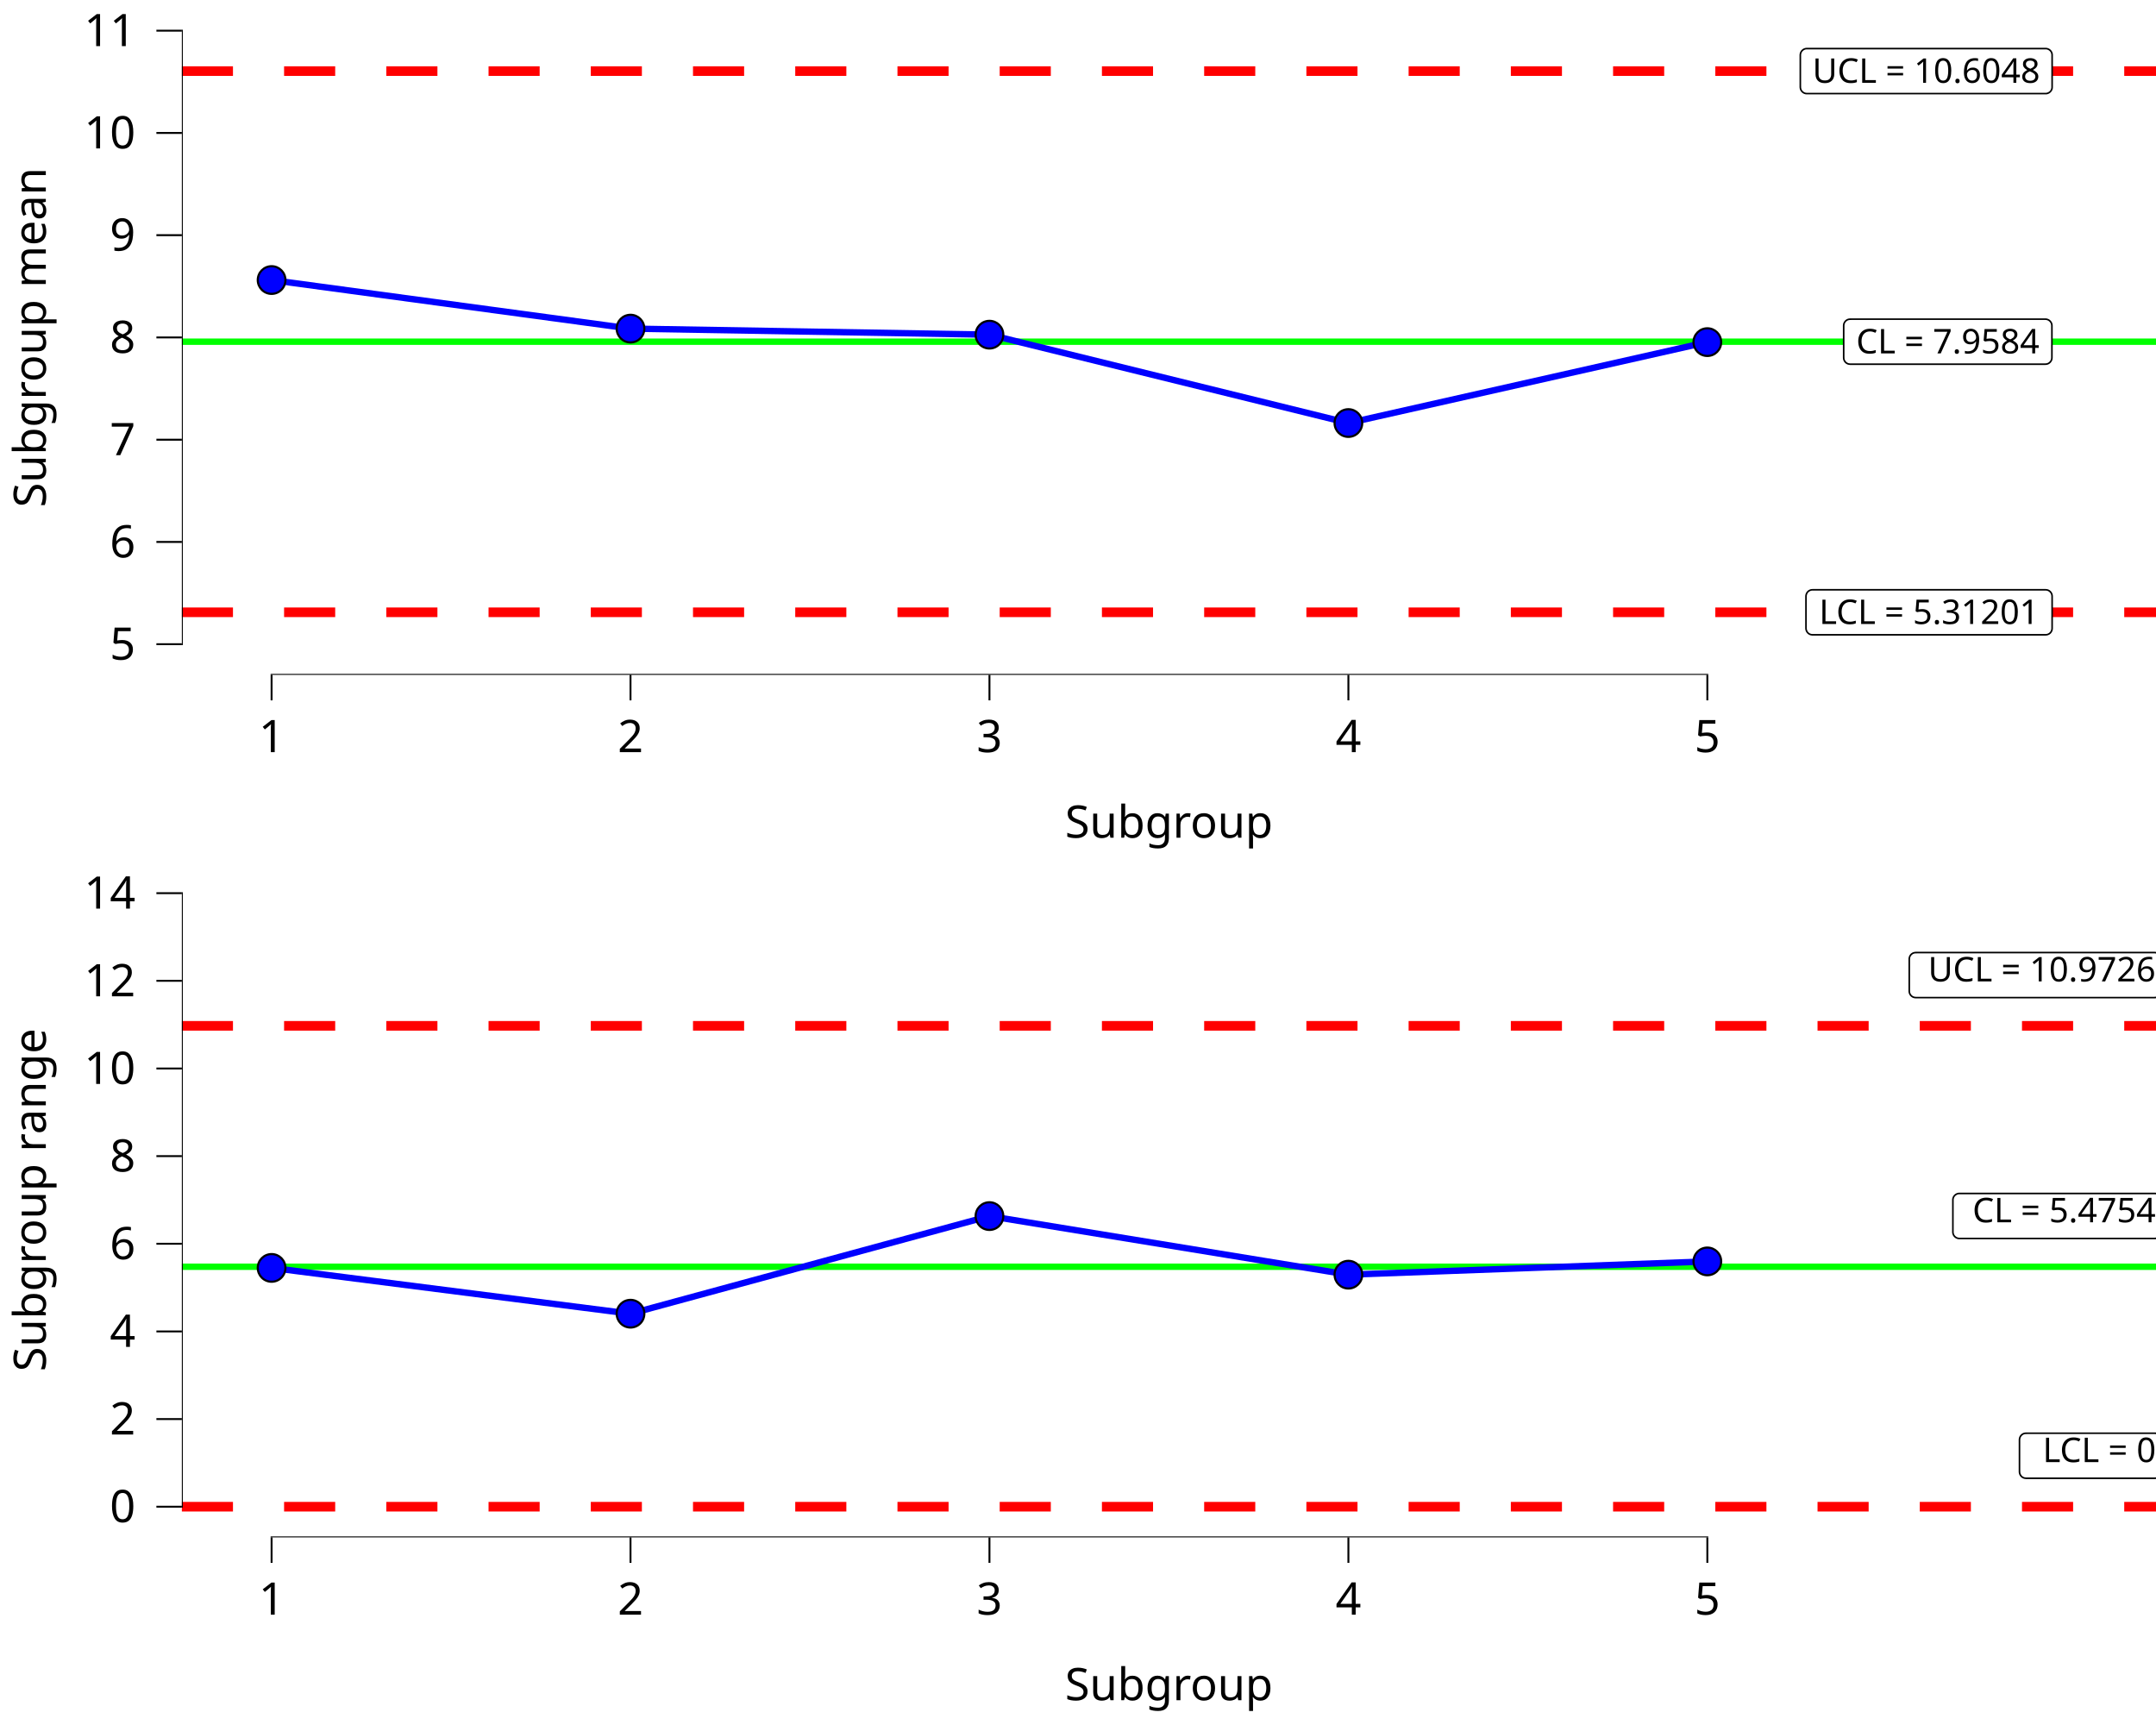
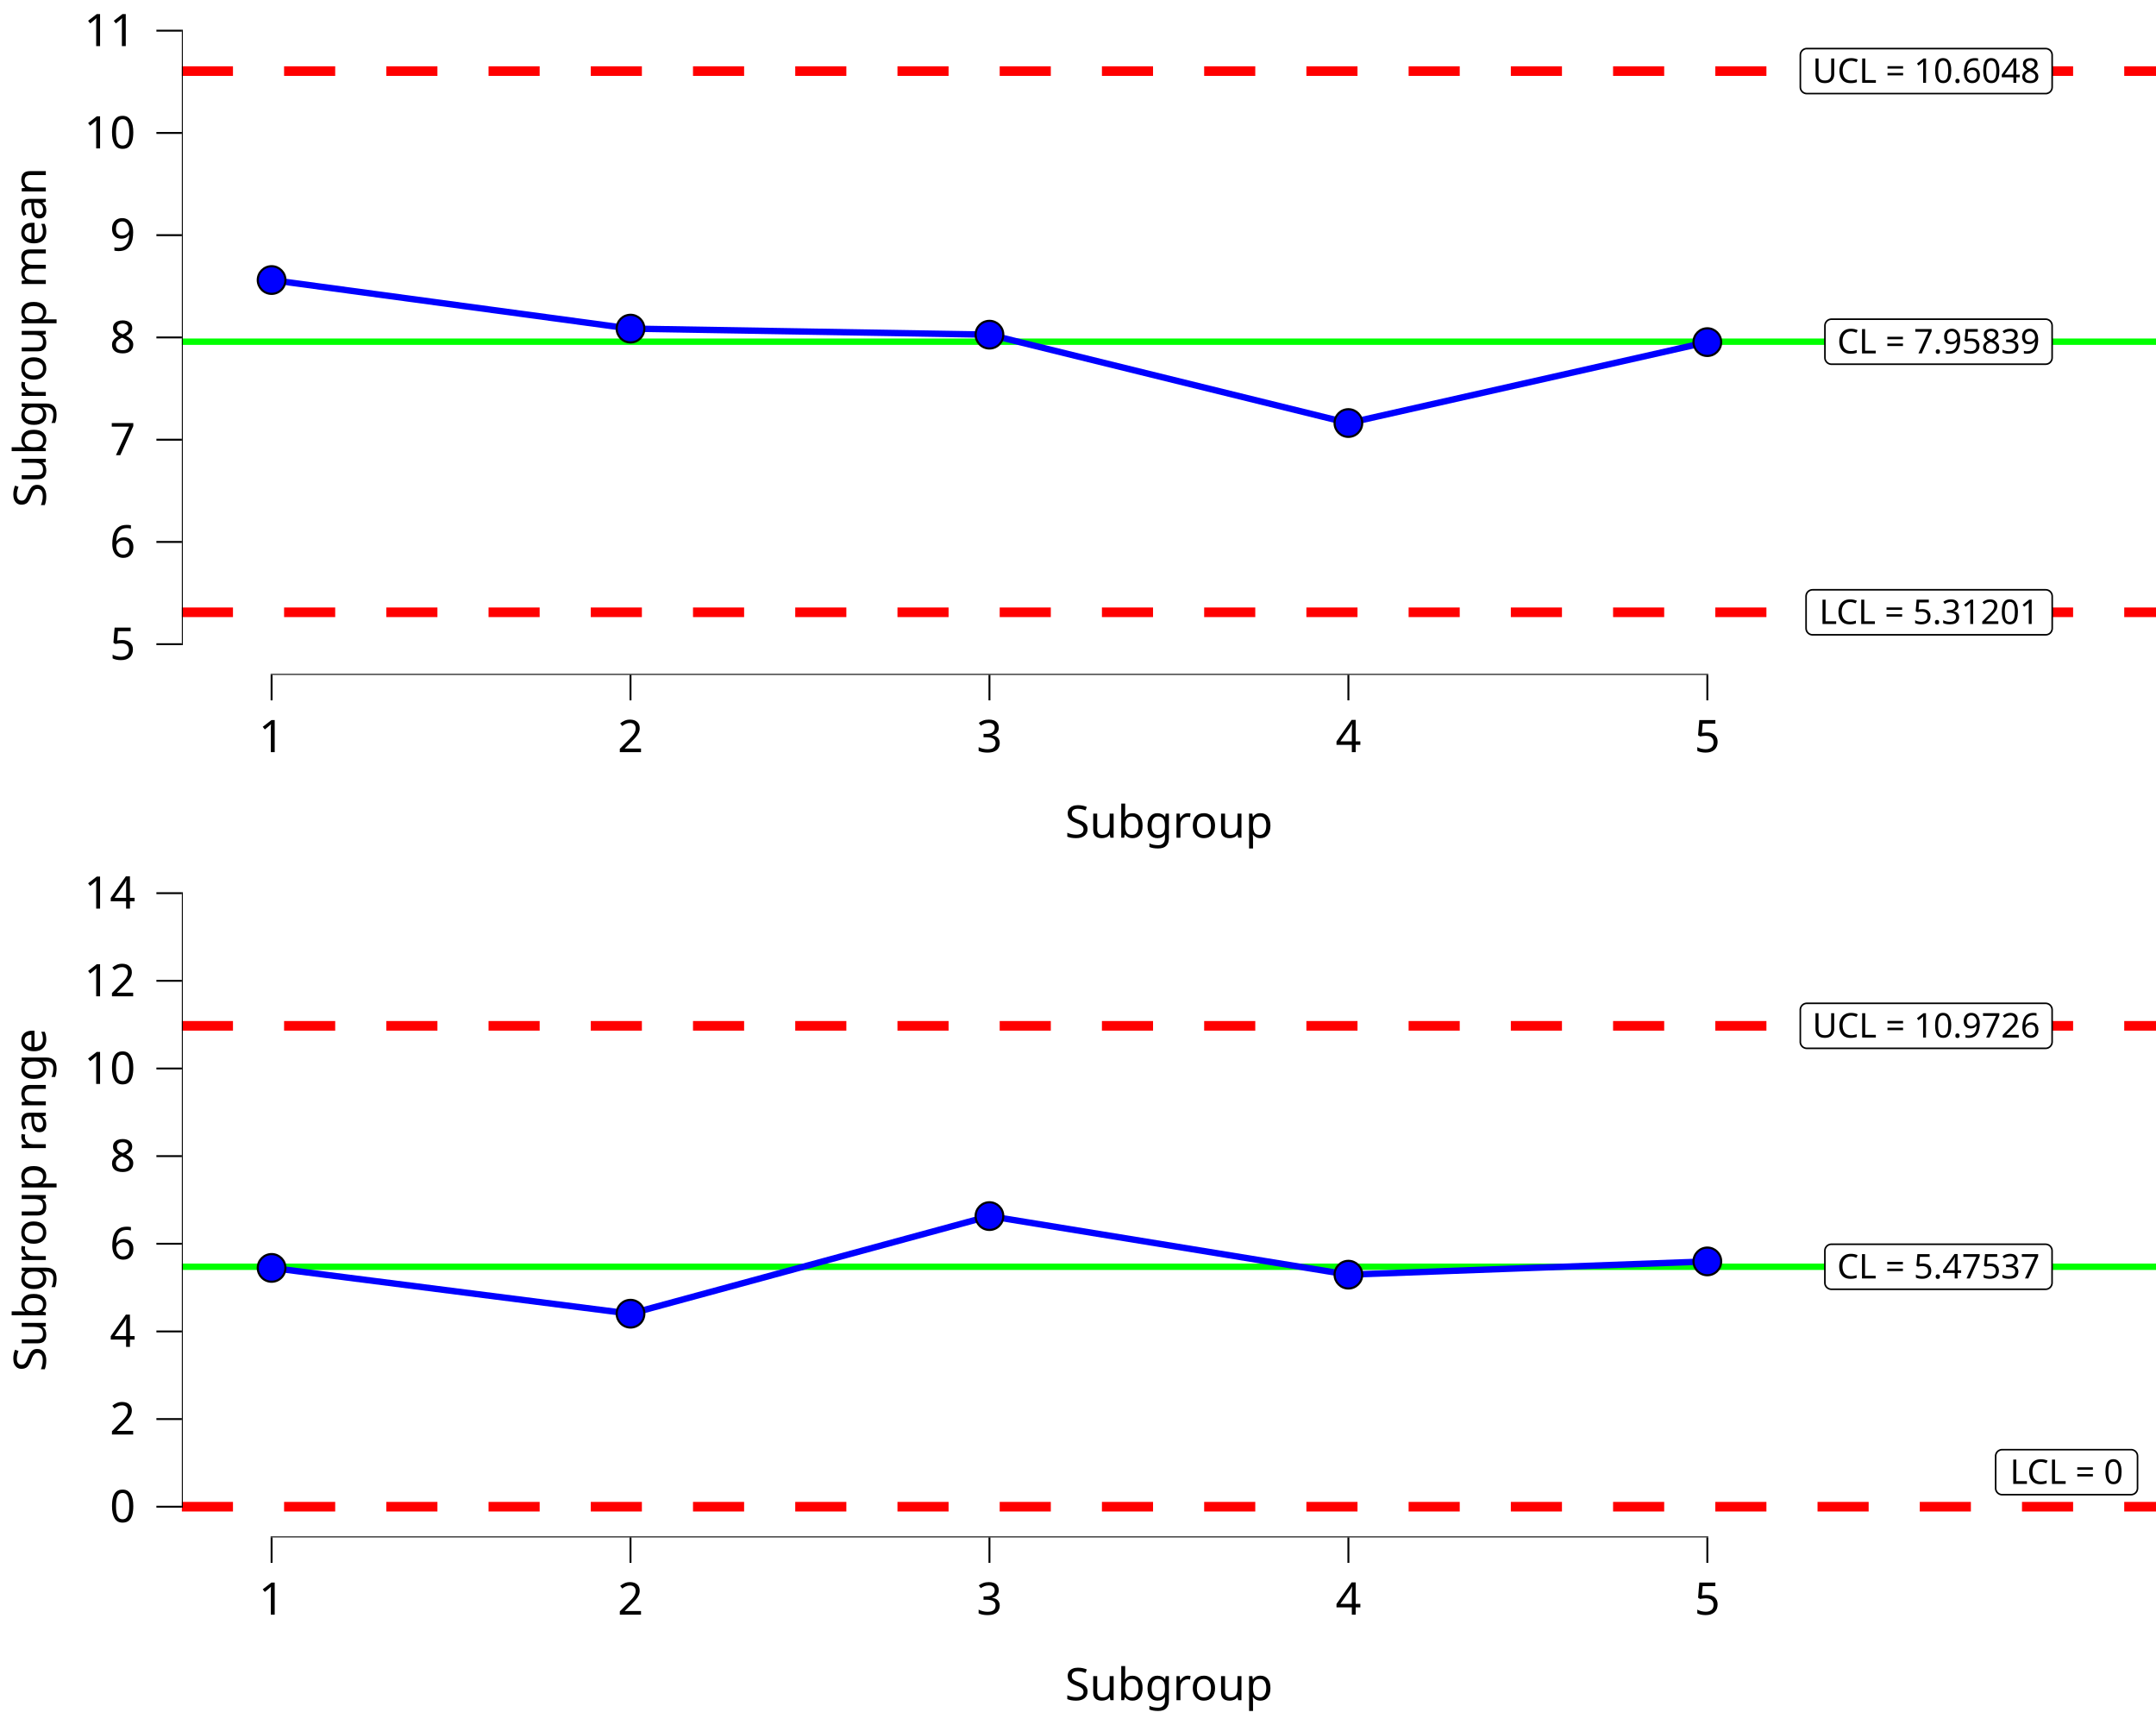
<svg xmlns="http://www.w3.org/2000/svg" class="svglite" data-engine-version="2.0" width="720.00pt" height="576.00pt" viewBox="0 0 720.00 576.00">
  <defs>
    <style type="text/css">
    .svglite line, .svglite polyline, .svglite polygon, .svglite path, .svglite rect, .svglite circle {
      fill: none;
      stroke: #000000;
      stroke-linecap: round;
      stroke-linejoin: round;
      stroke-miterlimit: 10.00;
    }
  </style>
  </defs>
  <rect width="100%" height="100%" style="stroke: none; fill: #FFFFFF;" />
  <defs>
    <clipPath id="cpMC4wMHw3MjAuMDB8MC4wMHw1NzYuMDA=">
      <rect x="0.00" y="0.00" width="720.00" height="576.00" />
    </clipPath>
  </defs>
  <g clip-path="url(#cpMC4wMHw3MjAuMDB8MC4wMHw1NzYuMDA=)">
</g>
  <defs>
    <clipPath id="cpMC4wMHw3MjAuMDB8MC4wMHwyODguMDA=">
      <rect x="0.00" y="0.00" width="720.00" height="288.00" />
    </clipPath>
  </defs>
  <g clip-path="url(#cpMC4wMHw3MjAuMDB8MC4wMHwyODguMDA=)">
    <rect x="-0" y="0.00" width="720.00" height="288.00" style="stroke-width: 10.67; stroke: none;" />
  </g>
  <g clip-path="url(#cpMC4wMHw3MjAuMDB8MC4wMHw1NzYuMDA=)">
</g>
  <defs>
    <clipPath id="cpNjAuNzN8NzIwLjAwfDAuMDB8MjI1LjM1">
      <rect x="60.73" y="0.00" width="659.27" height="225.35" />
    </clipPath>
  </defs>
  <g clip-path="url(#cpNjAuNzN8NzIwLjAwfDAuMDB8MjI1LjM1)">
    <rect x="60.73" y="-0" width="659.27" height="225.35" style="stroke-width: 10.67; stroke: none;" />
    <line x1="60.73" y1="114.10" x2="720.00" y2="114.10" style="stroke-width: 2.13; stroke: #00FF00; stroke-linecap: butt;" />
    <line x1="60.73" y1="23.74" x2="720.00" y2="23.74" style="stroke-width: 3.20; stroke: #FF0000; stroke-dasharray: 17.07,17.07; stroke-linecap: butt;" />
    <line x1="60.73" y1="204.45" x2="720.00" y2="204.45" style="stroke-width: 3.20; stroke: #FF0000; stroke-dasharray: 17.07,17.07; stroke-linecap: butt;" />
-     <polygon points="617.86,121.61 683.08,121.61 682.99,121.60 683.34,121.59 683.68,121.52 684.00,121.40 684.30,121.22 684.57,121.00 684.80,120.74 684.99,120.45 685.13,120.13 685.21,119.79 685.24,119.45 685.24,119.45 685.24,108.73 685.24,108.73 685.21,108.39 685.13,108.05 684.99,107.73 684.80,107.44 684.57,107.18 684.30,106.96 684.00,106.78 683.68,106.66 683.34,106.59 683.08,106.57 617.86,106.57 618.12,106.59 617.77,106.58 617.43,106.62 617.09,106.71 616.78,106.86 616.49,107.06 616.24,107.30 616.03,107.58 615.87,107.89 615.76,108.22 615.71,108.56 615.70,108.73 615.70,119.45 615.71,119.27 615.71,119.62 615.76,119.96 615.87,120.29 616.03,120.60 616.24,120.88 616.49,121.12 616.78,121.32 617.09,121.47 617.43,121.56 617.77,121.60 " style="stroke-width: 0.53; fill: #FFFFFF;" />
-     <text x="650.47" y="118.01" text-anchor="middle" style="font-size: 11.38px; font-family: sans;" textLength="62.34px" lengthAdjust="spacingAndGlyphs">CL = 7.9584</text>
-     <polygon points="603.38,31.25 683.15,31.25 683.07,31.25 683.41,31.24 683.75,31.17 684.08,31.04 684.38,30.87 684.65,30.65 684.88,30.39 685.07,30.10 685.20,29.78 685.29,29.44 685.31,29.09 685.31,29.09 685.31,18.38 685.31,18.38 685.29,18.03 685.20,17.69 685.07,17.37 684.88,17.08 684.65,16.82 684.38,16.60 684.08,16.43 683.75,16.30 683.41,16.23 683.15,16.22 603.38,16.22 603.64,16.23 603.30,16.22 602.95,16.26 602.62,16.36 602.30,16.51 602.02,16.71 601.77,16.95 601.56,17.22 601.40,17.53 601.29,17.86 601.23,18.20 601.22,18.38 601.22,29.09 601.23,28.92 601.23,29.27 601.29,29.61 601.40,29.94 601.56,30.25 601.77,30.52 602.02,30.76 602.30,30.96 602.62,31.11 602.95,31.21 603.30,31.25 " style="stroke-width: 0.53; fill: #FFFFFF;" />
+     <polygon points="611.60,121.61 683.15,121.61 683.06,121.61 683.41,121.59 683.75,121.53 684.08,121.40 684.38,121.23 684.65,121.01 684.88,120.75 685.06,120.45 685.20,120.13 685.28,119.80 685.31,119.45 685.31,119.45 685.31,108.74 685.31,108.74 685.28,108.39 685.20,108.05 685.06,107.73 684.88,107.44 684.65,107.18 684.38,106.96 684.08,106.79 683.75,106.66 683.41,106.59 683.15,106.58 611.60,106.58 611.86,106.59 611.51,106.58 611.17,106.62 610.84,106.72 610.52,106.87 610.24,107.06 609.98,107.31 609.78,107.58 609.61,107.89 609.50,108.22 609.45,108.56 609.44,108.74 609.44,119.45 609.45,119.28 609.45,119.62 609.50,119.97 609.61,120.30 609.78,120.60 609.98,120.88 610.24,121.12 610.52,121.32 610.84,121.47 611.17,121.57 611.51,121.61 " style="stroke-width: 0.53; fill: #FFFFFF;" />
+     <text x="647.38" y="118.01" text-anchor="middle" style="font-size: 11.38px; font-family: sans;" textLength="68.67px" lengthAdjust="spacingAndGlyphs">CL = 7.95839</text>
+     <polygon points="603.39,31.25 683.16,31.25 683.07,31.25 683.42,31.24 683.76,31.17 684.08,31.04 684.39,30.87 684.66,30.65 684.89,30.39 685.07,30.10 685.21,29.78 685.29,29.44 685.32,29.09 685.32,29.09 685.32,18.38 685.32,18.38 685.29,18.03 685.21,17.70 685.07,17.38 684.89,17.08 684.66,16.82 684.39,16.60 684.08,16.43 683.76,16.30 683.42,16.24 683.16,16.22 603.39,16.22 603.65,16.24 603.30,16.22 602.96,16.26 602.62,16.36 602.31,16.51 602.02,16.71 601.77,16.95 601.56,17.23 601.40,17.53 601.29,17.86 601.24,18.21 601.23,18.38 601.23,29.09 601.24,28.92 601.24,29.27 601.29,29.61 601.40,29.94 601.56,30.25 601.77,30.52 602.02,30.77 602.31,30.96 602.62,31.11 602.96,31.21 603.30,31.25 " style="stroke-width: 0.53; fill: #FFFFFF;" />
    <text x="643.27" y="27.65" text-anchor="middle" style="font-size: 11.38px; font-family: sans;" textLength="76.89px" lengthAdjust="spacingAndGlyphs">UCL = 10.6048</text>
-     <polygon points="605.27,211.97 683.15,211.97 683.06,211.97 683.41,211.95 683.75,211.88 684.08,211.76 684.38,211.59 684.65,211.37 684.88,211.11 685.06,210.81 685.20,210.49 685.28,210.15 685.31,209.81 685.31,209.81 685.31,199.10 685.31,199.10 685.28,198.75 685.20,198.41 685.06,198.09 684.88,197.80 684.65,197.54 684.38,197.32 684.08,197.14 683.75,197.02 683.41,196.95 683.15,196.94 605.27,196.94 605.53,196.95 605.19,196.94 604.84,196.98 604.51,197.08 604.19,197.23 603.91,197.42 603.66,197.66 603.45,197.94 603.29,198.25 603.18,198.58 603.12,198.92 603.11,199.10 603.11,209.81 603.12,209.63 603.12,209.98 603.18,210.33 603.29,210.65 603.45,210.96 603.66,211.24 603.91,211.48 604.19,211.68 604.51,211.83 604.84,211.92 605.19,211.97 " style="stroke-width: 0.53; fill: #FFFFFF;" />
-     <text x="644.21" y="208.37" text-anchor="middle" style="font-size: 11.38px; font-family: sans;" textLength="75.00px" lengthAdjust="spacingAndGlyphs">LCL = 5.31201</text>
+     <polygon points="605.30,211.97 683.18,211.97 683.09,211.97 683.44,211.95 683.78,211.88 684.11,211.76 684.41,211.59 684.68,211.37 684.91,211.11 685.09,210.81 685.23,210.49 685.31,210.16 685.34,209.81 685.34,209.81 685.34,199.10 685.34,199.10 685.31,198.75 685.23,198.41 685.09,198.09 684.91,197.80 684.68,197.54 684.41,197.32 684.11,197.15 683.78,197.02 683.44,196.95 683.18,196.94 605.30,196.94 605.56,196.95 605.21,196.94 604.87,196.98 604.53,197.08 604.22,197.23 603.93,197.42 603.68,197.66 603.47,197.94 603.31,198.25 603.20,198.58 603.15,198.92 603.14,199.10 603.14,209.81 603.15,209.64 603.15,209.98 603.20,210.33 603.31,210.66 603.47,210.96 603.68,211.24 603.93,211.48 604.22,211.68 604.53,211.83 604.87,211.93 605.21,211.97 " style="stroke-width: 0.53; fill: #FFFFFF;" />
+     <text x="644.24" y="208.37" text-anchor="middle" style="font-size: 11.38px; font-family: sans;" textLength="75.00px" lengthAdjust="spacingAndGlyphs">LCL = 5.31201</text>
    <polyline points="90.70,93.51 210.56,109.73 330.43,111.75 450.30,141.26 570.17,114.24 " style="stroke-width: 2.13; stroke: #0000FF; stroke-linecap: butt;" />
    <line x1="90.38" y1="225.35" x2="570.48" y2="225.35" style="stroke-width: 0.64; stroke-linecap: butt;" />
    <line x1="60.73" y1="215.43" x2="60.73" y2="9.92" style="stroke-width: 0.64; stroke-linecap: butt;" />
    <circle cx="90.70" cy="93.51" r="4.62" style="stroke-width: 0.71; fill: #0000FF;" />
    <circle cx="210.56" cy="109.73" r="4.62" style="stroke-width: 0.71; fill: #0000FF;" />
    <circle cx="330.43" cy="111.75" r="4.62" style="stroke-width: 0.71; fill: #0000FF;" />
    <circle cx="450.30" cy="141.26" r="4.62" style="stroke-width: 0.71; fill: #0000FF;" />
    <circle cx="570.17" cy="114.24" r="4.62" style="stroke-width: 0.71; fill: #0000FF;" />
    <rect x="60.73" y="-0" width="659.27" height="225.35" style="stroke-width: 0.00; stroke: none;" />
  </g>
  <g clip-path="url(#cpMC4wMHw3MjAuMDB8MC4wMHw1NzYuMDA=)">
    <polyline points="60.73,225.35 60.73,0.00 " style="stroke-width: 0.00; stroke: none; stroke-linecap: butt;" />
    <text x="45.25" y="220.27" text-anchor="end" style="font-size: 15.00px; font-family: sans;" textLength="8.34px" lengthAdjust="spacingAndGlyphs">5</text>
    <text x="45.25" y="186.13" text-anchor="end" style="font-size: 15.00px; font-family: sans;" textLength="8.34px" lengthAdjust="spacingAndGlyphs">6</text>
    <text x="45.25" y="151.98" text-anchor="end" style="font-size: 15.00px; font-family: sans;" textLength="8.34px" lengthAdjust="spacingAndGlyphs">7</text>
    <text x="45.25" y="117.84" text-anchor="end" style="font-size: 15.00px; font-family: sans;" textLength="8.34px" lengthAdjust="spacingAndGlyphs">8</text>
    <text x="45.25" y="83.69" text-anchor="end" style="font-size: 15.00px; font-family: sans;" textLength="8.34px" lengthAdjust="spacingAndGlyphs">9</text>
    <text x="45.25" y="49.55" text-anchor="end" style="font-size: 15.00px; font-family: sans;" textLength="16.69px" lengthAdjust="spacingAndGlyphs">10</text>
    <text x="45.25" y="15.40" text-anchor="end" style="font-size: 15.00px; font-family: sans;" textLength="16.69px" lengthAdjust="spacingAndGlyphs">11</text>
    <polyline points="52.23,215.11 60.73,215.11 " style="stroke-width: 0.64; stroke-linecap: butt;" />
    <polyline points="52.23,180.96 60.73,180.96 " style="stroke-width: 0.64; stroke-linecap: butt;" />
    <polyline points="52.23,146.82 60.73,146.82 " style="stroke-width: 0.64; stroke-linecap: butt;" />
    <polyline points="52.23,112.68 60.73,112.68 " style="stroke-width: 0.64; stroke-linecap: butt;" />
    <polyline points="52.23,78.53 60.73,78.53 " style="stroke-width: 0.64; stroke-linecap: butt;" />
    <polyline points="52.23,44.39 60.73,44.39 " style="stroke-width: 0.64; stroke-linecap: butt;" />
    <polyline points="52.23,10.24 60.73,10.24 " style="stroke-width: 0.64; stroke-linecap: butt;" />
    <polyline points="60.73,225.35 720.00,225.35 " style="stroke-width: 0.00; stroke: none; stroke-linecap: butt;" />
    <polyline points="90.70,233.85 90.70,225.35 " style="stroke-width: 0.64; stroke-linecap: butt;" />
    <polyline points="210.56,233.85 210.56,225.35 " style="stroke-width: 0.64; stroke-linecap: butt;" />
    <polyline points="330.43,233.85 330.43,225.35 " style="stroke-width: 0.64; stroke-linecap: butt;" />
    <polyline points="450.30,233.85 450.30,225.35 " style="stroke-width: 0.64; stroke-linecap: butt;" />
    <polyline points="570.17,233.85 570.17,225.35 " style="stroke-width: 0.64; stroke-linecap: butt;" />
    <text x="90.70" y="251.15" text-anchor="middle" style="font-size: 15.00px; font-family: sans;" textLength="8.34px" lengthAdjust="spacingAndGlyphs">1</text>
    <text x="210.56" y="251.15" text-anchor="middle" style="font-size: 15.00px; font-family: sans;" textLength="8.34px" lengthAdjust="spacingAndGlyphs">2</text>
    <text x="330.43" y="251.15" text-anchor="middle" style="font-size: 15.00px; font-family: sans;" textLength="8.34px" lengthAdjust="spacingAndGlyphs">3</text>
    <text x="450.30" y="251.15" text-anchor="middle" style="font-size: 15.00px; font-family: sans;" textLength="8.34px" lengthAdjust="spacingAndGlyphs">4</text>
    <text x="570.17" y="251.15" text-anchor="middle" style="font-size: 15.00px; font-family: sans;" textLength="8.34px" lengthAdjust="spacingAndGlyphs">5</text>
    <text x="390.37" y="279.72" text-anchor="middle" style="font-size: 15.00px; font-family: sans;" textLength="65.06px" lengthAdjust="spacingAndGlyphs">Subgroup</text>
    <text transform="translate(15.30,112.68) rotate(-90)" text-anchor="middle" style="font-size: 15.00px; font-family: sans;" textLength="106.76px" lengthAdjust="spacingAndGlyphs">Subgroup mean</text>
  </g>
  <defs>
    <clipPath id="cpMC4wMHw3MjAuMDB8Mjg4LjAwfDU3Ni4wMA==">
      <rect x="0.00" y="288.00" width="720.00" height="288.00" />
    </clipPath>
  </defs>
  <g clip-path="url(#cpMC4wMHw3MjAuMDB8Mjg4LjAwfDU3Ni4wMA==)">
    <rect x="-0" y="288.00" width="720.00" height="288.00" style="stroke-width: 10.67; stroke: none;" />
  </g>
  <g clip-path="url(#cpMC4wMHw3MjAuMDB8MC4wMHw1NzYuMDA=)">
</g>
  <defs>
    <clipPath id="cpNjAuNzN8NzIwLjAwfDI4OC4wMHw1MTMuMzU=">
      <rect x="60.73" y="288.00" width="659.27" height="225.35" />
    </clipPath>
  </defs>
  <g clip-path="url(#cpNjAuNzN8NzIwLjAwfDI4OC4wMHw1MTMuMzU=)">
    <rect x="60.73" y="288.00" width="659.27" height="225.35" style="stroke-width: 10.67; stroke: none;" />
    <line x1="60.73" y1="422.99" x2="720.00" y2="422.99" style="stroke-width: 2.13; stroke: #00FF00; stroke-linecap: butt;" />
    <line x1="60.73" y1="342.54" x2="720.00" y2="342.54" style="stroke-width: 3.20; stroke: #FF0000; stroke-dasharray: 17.07,17.07; stroke-linecap: butt;" />
    <line x1="60.73" y1="503.11" x2="720.00" y2="503.11" style="stroke-width: 3.20; stroke: #FF0000; stroke-dasharray: 17.07,17.07; stroke-linecap: butt;" />
-     <polygon points="654.33,413.54 719.55,413.54 719.46,413.54 719.81,413.53 720.15,413.46 720.47,413.33 720.77,413.16 721.04,412.94 721.27,412.68 721.46,412.38 721.59,412.06 721.68,411.73 721.71,411.38 721.71,411.38 721.71,400.67 721.71,400.67 721.68,400.32 721.59,399.98 721.46,399.66 721.27,399.37 721.04,399.11 720.77,398.89 720.47,398.72 720.15,398.59 719.81,398.52 719.55,398.51 654.33,398.51 654.59,398.52 654.24,398.51 653.89,398.55 653.56,398.65 653.25,398.80 652.96,399.00 652.71,399.24 652.50,399.51 652.34,399.82 652.23,400.15 652.17,400.49 652.17,400.67 652.17,411.38 652.17,411.21 652.17,411.55 652.23,411.90 652.34,412.23 652.50,412.54 652.71,412.81 652.96,413.05 653.25,413.25 653.56,413.40 653.89,413.50 654.24,413.54 " style="stroke-width: 0.53; fill: #FFFFFF;" />
-     <text x="719.91" y="408.14" text-anchor="end" style="font-size: 11.38px; font-family: sans;" textLength="62.34px" lengthAdjust="spacingAndGlyphs">CL = 5.4754</text>
-     <polygon points="639.76,333.11 719.53,333.11 719.44,333.10 719.79,333.09 720.13,333.02 720.45,332.90 720.76,332.72 721.02,332.50 721.26,332.24 721.44,331.95 721.58,331.63 721.66,331.29 721.69,330.95 721.69,330.95 721.69,320.23 721.69,320.23 721.66,319.89 721.58,319.55 721.44,319.23 721.26,318.94 721.02,318.68 720.76,318.46 720.45,318.28 720.13,318.16 719.79,318.09 719.53,318.07 639.76,318.07 640.02,318.09 639.67,318.08 639.33,318.12 638.99,318.21 638.68,318.36 638.39,318.56 638.14,318.80 637.93,319.08 637.77,319.39 637.66,319.72 637.60,320.06 637.60,320.23 637.60,330.95 637.60,330.77 637.60,331.12 637.66,331.46 637.77,331.79 637.93,332.10 638.14,332.38 638.39,332.62 638.68,332.82 638.99,332.97 639.33,333.06 639.67,333.10 " style="stroke-width: 0.53; fill: #FFFFFF;" />
-     <text x="719.89" y="327.71" text-anchor="end" style="font-size: 11.38px; font-family: sans;" textLength="76.89px" lengthAdjust="spacingAndGlyphs">UCL = 10.9726</text>
-     <polygon points="676.57,493.61 719.64,493.61 719.55,493.60 719.90,493.59 720.24,493.52 720.57,493.40 720.87,493.22 721.14,493.00 721.37,492.74 721.55,492.45 721.69,492.13 721.77,491.79 721.80,491.45 721.80,491.45 721.80,480.73 721.80,480.73 721.77,480.39 721.69,480.05 721.55,479.73 721.37,479.44 721.14,479.18 720.87,478.96 720.57,478.78 720.24,478.66 719.90,478.59 719.64,478.57 676.57,478.57 676.83,478.59 676.49,478.58 676.14,478.62 675.81,478.71 675.49,478.86 675.21,479.06 674.96,479.30 674.75,479.58 674.59,479.89 674.48,480.22 674.42,480.56 674.41,480.73 674.41,491.45 674.42,491.27 674.42,491.62 674.48,491.96 674.59,492.29 674.75,492.60 674.96,492.88 675.21,493.12 675.49,493.32 675.81,493.47 676.14,493.56 676.49,493.60 " style="stroke-width: 0.53; fill: #FFFFFF;" />
-     <text x="720.00" y="488.21" text-anchor="end" style="font-size: 11.38px; font-family: sans;" textLength="40.19px" lengthAdjust="spacingAndGlyphs">LCL = 0</text>
+     <polygon points="611.58,430.50 683.13,430.50 683.04,430.50 683.39,430.49 683.73,430.42 684.06,430.29 684.36,430.12 684.63,429.90 684.86,429.64 685.04,429.35 685.18,429.03 685.26,428.69 685.29,428.34 685.29,428.34 685.29,417.63 685.29,417.63 685.26,417.28 685.18,416.95 685.04,416.63 684.86,416.33 684.63,416.07 684.36,415.85 684.06,415.68 683.73,415.56 683.39,415.49 683.13,415.47 611.58,415.47 611.84,415.49 611.49,415.47 611.15,415.51 610.82,415.61 610.50,415.76 610.22,415.96 609.96,416.20 609.76,416.48 609.59,416.78 609.48,417.11 609.43,417.46 609.42,417.63 609.42,428.34 609.43,428.17 609.43,428.52 609.48,428.86 609.59,429.19 609.76,429.50 609.96,429.78 610.22,430.02 610.50,430.21 610.82,430.36 611.15,430.46 611.49,430.50 " style="stroke-width: 0.53; fill: #FFFFFF;" />
+     <text x="647.36" y="426.90" text-anchor="middle" style="font-size: 11.38px; font-family: sans;" textLength="68.67px" lengthAdjust="spacingAndGlyphs">CL = 5.47537</text>
+     <polygon points="603.38,350.05 683.15,350.05 683.06,350.05 683.41,350.04 683.75,349.97 684.07,349.85 684.37,349.67 684.64,349.45 684.87,349.19 685.06,348.90 685.20,348.58 685.28,348.24 685.31,347.89 685.31,347.89 685.31,337.18 685.31,337.18 685.28,336.84 685.20,336.50 685.06,336.18 684.87,335.88 684.64,335.62 684.37,335.40 684.07,335.23 683.75,335.11 683.41,335.04 683.15,335.02 603.38,335.02 603.64,335.04 603.29,335.02 602.94,335.07 602.61,335.16 602.30,335.31 602.01,335.51 601.76,335.75 601.55,336.03 601.39,336.34 601.28,336.67 601.22,337.01 601.22,337.18 601.22,347.89 601.22,347.72 601.22,348.07 601.28,348.41 601.39,348.74 601.55,349.05 601.76,349.33 602.01,349.57 602.30,349.77 602.61,349.91 602.94,350.01 603.29,350.05 " style="stroke-width: 0.53; fill: #FFFFFF;" />
+     <text x="643.26" y="346.45" text-anchor="middle" style="font-size: 11.38px; font-family: sans;" textLength="76.89px" lengthAdjust="spacingAndGlyphs">UCL = 10.9726</text>
+     <polygon points="668.61,499.09 711.67,499.09 711.59,499.09 711.93,499.07 712.27,499.00 712.60,498.88 712.90,498.71 713.17,498.49 713.40,498.23 713.59,497.93 713.72,497.61 713.80,497.28 713.83,496.93 713.83,496.93 713.83,486.22 713.83,486.22 713.80,485.87 713.72,485.53 713.59,485.21 713.40,484.92 713.17,484.66 712.90,484.44 712.60,484.27 712.27,484.14 711.93,484.07 711.67,484.06 668.61,484.06 668.87,484.07 668.52,484.06 668.17,484.10 667.84,484.20 667.53,484.35 667.24,484.54 666.99,484.78 666.78,485.06 666.62,485.37 666.51,485.70 666.45,486.04 666.45,486.22 666.45,496.93 666.45,496.76 666.45,497.10 666.51,497.45 666.62,497.78 666.78,498.08 666.99,498.36 667.24,498.60 667.53,498.80 667.84,498.95 668.17,499.05 668.52,499.09 " style="stroke-width: 0.53; fill: #FFFFFF;" />
+     <text x="690.14" y="495.49" text-anchor="middle" style="font-size: 11.38px; font-family: sans;" textLength="40.19px" lengthAdjust="spacingAndGlyphs">LCL = 0</text>
    <polyline points="90.70,423.37 210.56,438.66 330.43,406.07 450.30,425.63 570.17,421.20 " style="stroke-width: 2.13; stroke: #0000FF; stroke-linecap: butt;" />
    <circle cx="90.70" cy="423.37" r="4.62" style="stroke-width: 0.71; fill: #0000FF;" />
    <circle cx="210.56" cy="438.66" r="4.62" style="stroke-width: 0.71; fill: #0000FF;" />
    <circle cx="330.43" cy="406.07" r="4.62" style="stroke-width: 0.71; fill: #0000FF;" />
    <circle cx="450.30" cy="425.63" r="4.62" style="stroke-width: 0.71; fill: #0000FF;" />
    <circle cx="570.17" cy="421.20" r="4.62" style="stroke-width: 0.71; fill: #0000FF;" />
    <line x1="90.38" y1="513.35" x2="570.48" y2="513.35" style="stroke-width: 0.64; stroke-linecap: butt;" />
    <line x1="60.73" y1="503.43" x2="60.73" y2="297.92" style="stroke-width: 0.64; stroke-linecap: butt;" />
    <rect x="60.73" y="288.00" width="659.27" height="225.35" style="stroke-width: 0.00; stroke: none;" />
  </g>
  <g clip-path="url(#cpMC4wMHw3MjAuMDB8MC4wMHw1NzYuMDA=)">
    <polyline points="60.73,513.35 60.73,288.00 " style="stroke-width: 0.00; stroke: none; stroke-linecap: butt;" />
    <text x="45.25" y="508.27" text-anchor="end" style="font-size: 15.00px; font-family: sans;" textLength="8.34px" lengthAdjust="spacingAndGlyphs">0</text>
    <text x="45.25" y="479.00" text-anchor="end" style="font-size: 15.00px; font-family: sans;" textLength="8.34px" lengthAdjust="spacingAndGlyphs">2</text>
    <text x="45.25" y="449.74" text-anchor="end" style="font-size: 15.00px; font-family: sans;" textLength="8.34px" lengthAdjust="spacingAndGlyphs">4</text>
    <text x="45.25" y="420.47" text-anchor="end" style="font-size: 15.00px; font-family: sans;" textLength="8.34px" lengthAdjust="spacingAndGlyphs">6</text>
    <text x="45.25" y="391.20" text-anchor="end" style="font-size: 15.00px; font-family: sans;" textLength="8.34px" lengthAdjust="spacingAndGlyphs">8</text>
    <text x="45.25" y="361.94" text-anchor="end" style="font-size: 15.00px; font-family: sans;" textLength="16.69px" lengthAdjust="spacingAndGlyphs">10</text>
    <text x="45.25" y="332.67" text-anchor="end" style="font-size: 15.00px; font-family: sans;" textLength="16.69px" lengthAdjust="spacingAndGlyphs">12</text>
    <text x="45.25" y="303.40" text-anchor="end" style="font-size: 15.00px; font-family: sans;" textLength="16.69px" lengthAdjust="spacingAndGlyphs">14</text>
    <polyline points="52.23,503.11 60.73,503.11 " style="stroke-width: 0.64; stroke-linecap: butt;" />
    <polyline points="52.23,473.84 60.73,473.84 " style="stroke-width: 0.64; stroke-linecap: butt;" />
    <polyline points="52.23,444.58 60.73,444.58 " style="stroke-width: 0.64; stroke-linecap: butt;" />
    <polyline points="52.23,415.31 60.73,415.31 " style="stroke-width: 0.64; stroke-linecap: butt;" />
    <polyline points="52.23,386.04 60.73,386.04 " style="stroke-width: 0.64; stroke-linecap: butt;" />
    <polyline points="52.23,356.78 60.73,356.78 " style="stroke-width: 0.64; stroke-linecap: butt;" />
    <polyline points="52.23,327.51 60.73,327.51 " style="stroke-width: 0.64; stroke-linecap: butt;" />
    <polyline points="52.23,298.24 60.73,298.24 " style="stroke-width: 0.64; stroke-linecap: butt;" />
    <polyline points="60.73,513.35 720.00,513.35 " style="stroke-width: 0.00; stroke: none; stroke-linecap: butt;" />
    <polyline points="90.70,521.85 90.70,513.35 " style="stroke-width: 0.64; stroke-linecap: butt;" />
    <polyline points="210.56,521.85 210.56,513.35 " style="stroke-width: 0.64; stroke-linecap: butt;" />
    <polyline points="330.43,521.85 330.43,513.35 " style="stroke-width: 0.64; stroke-linecap: butt;" />
    <polyline points="450.30,521.85 450.30,513.35 " style="stroke-width: 0.64; stroke-linecap: butt;" />
    <polyline points="570.17,521.85 570.17,513.35 " style="stroke-width: 0.64; stroke-linecap: butt;" />
    <text x="90.70" y="539.15" text-anchor="middle" style="font-size: 15.00px; font-family: sans;" textLength="8.34px" lengthAdjust="spacingAndGlyphs">1</text>
    <text x="210.56" y="539.15" text-anchor="middle" style="font-size: 15.00px; font-family: sans;" textLength="8.34px" lengthAdjust="spacingAndGlyphs">2</text>
    <text x="330.43" y="539.15" text-anchor="middle" style="font-size: 15.00px; font-family: sans;" textLength="8.34px" lengthAdjust="spacingAndGlyphs">3</text>
    <text x="450.30" y="539.15" text-anchor="middle" style="font-size: 15.00px; font-family: sans;" textLength="8.34px" lengthAdjust="spacingAndGlyphs">4</text>
    <text x="570.17" y="539.15" text-anchor="middle" style="font-size: 15.00px; font-family: sans;" textLength="8.34px" lengthAdjust="spacingAndGlyphs">5</text>
    <text x="390.37" y="567.72" text-anchor="middle" style="font-size: 15.00px; font-family: sans;" textLength="65.06px" lengthAdjust="spacingAndGlyphs">Subgroup</text>
    <text transform="translate(15.30,400.68) rotate(-90)" text-anchor="middle" style="font-size: 15.00px; font-family: sans;" textLength="107.60px" lengthAdjust="spacingAndGlyphs">Subgroup range</text>
  </g>
</svg>
